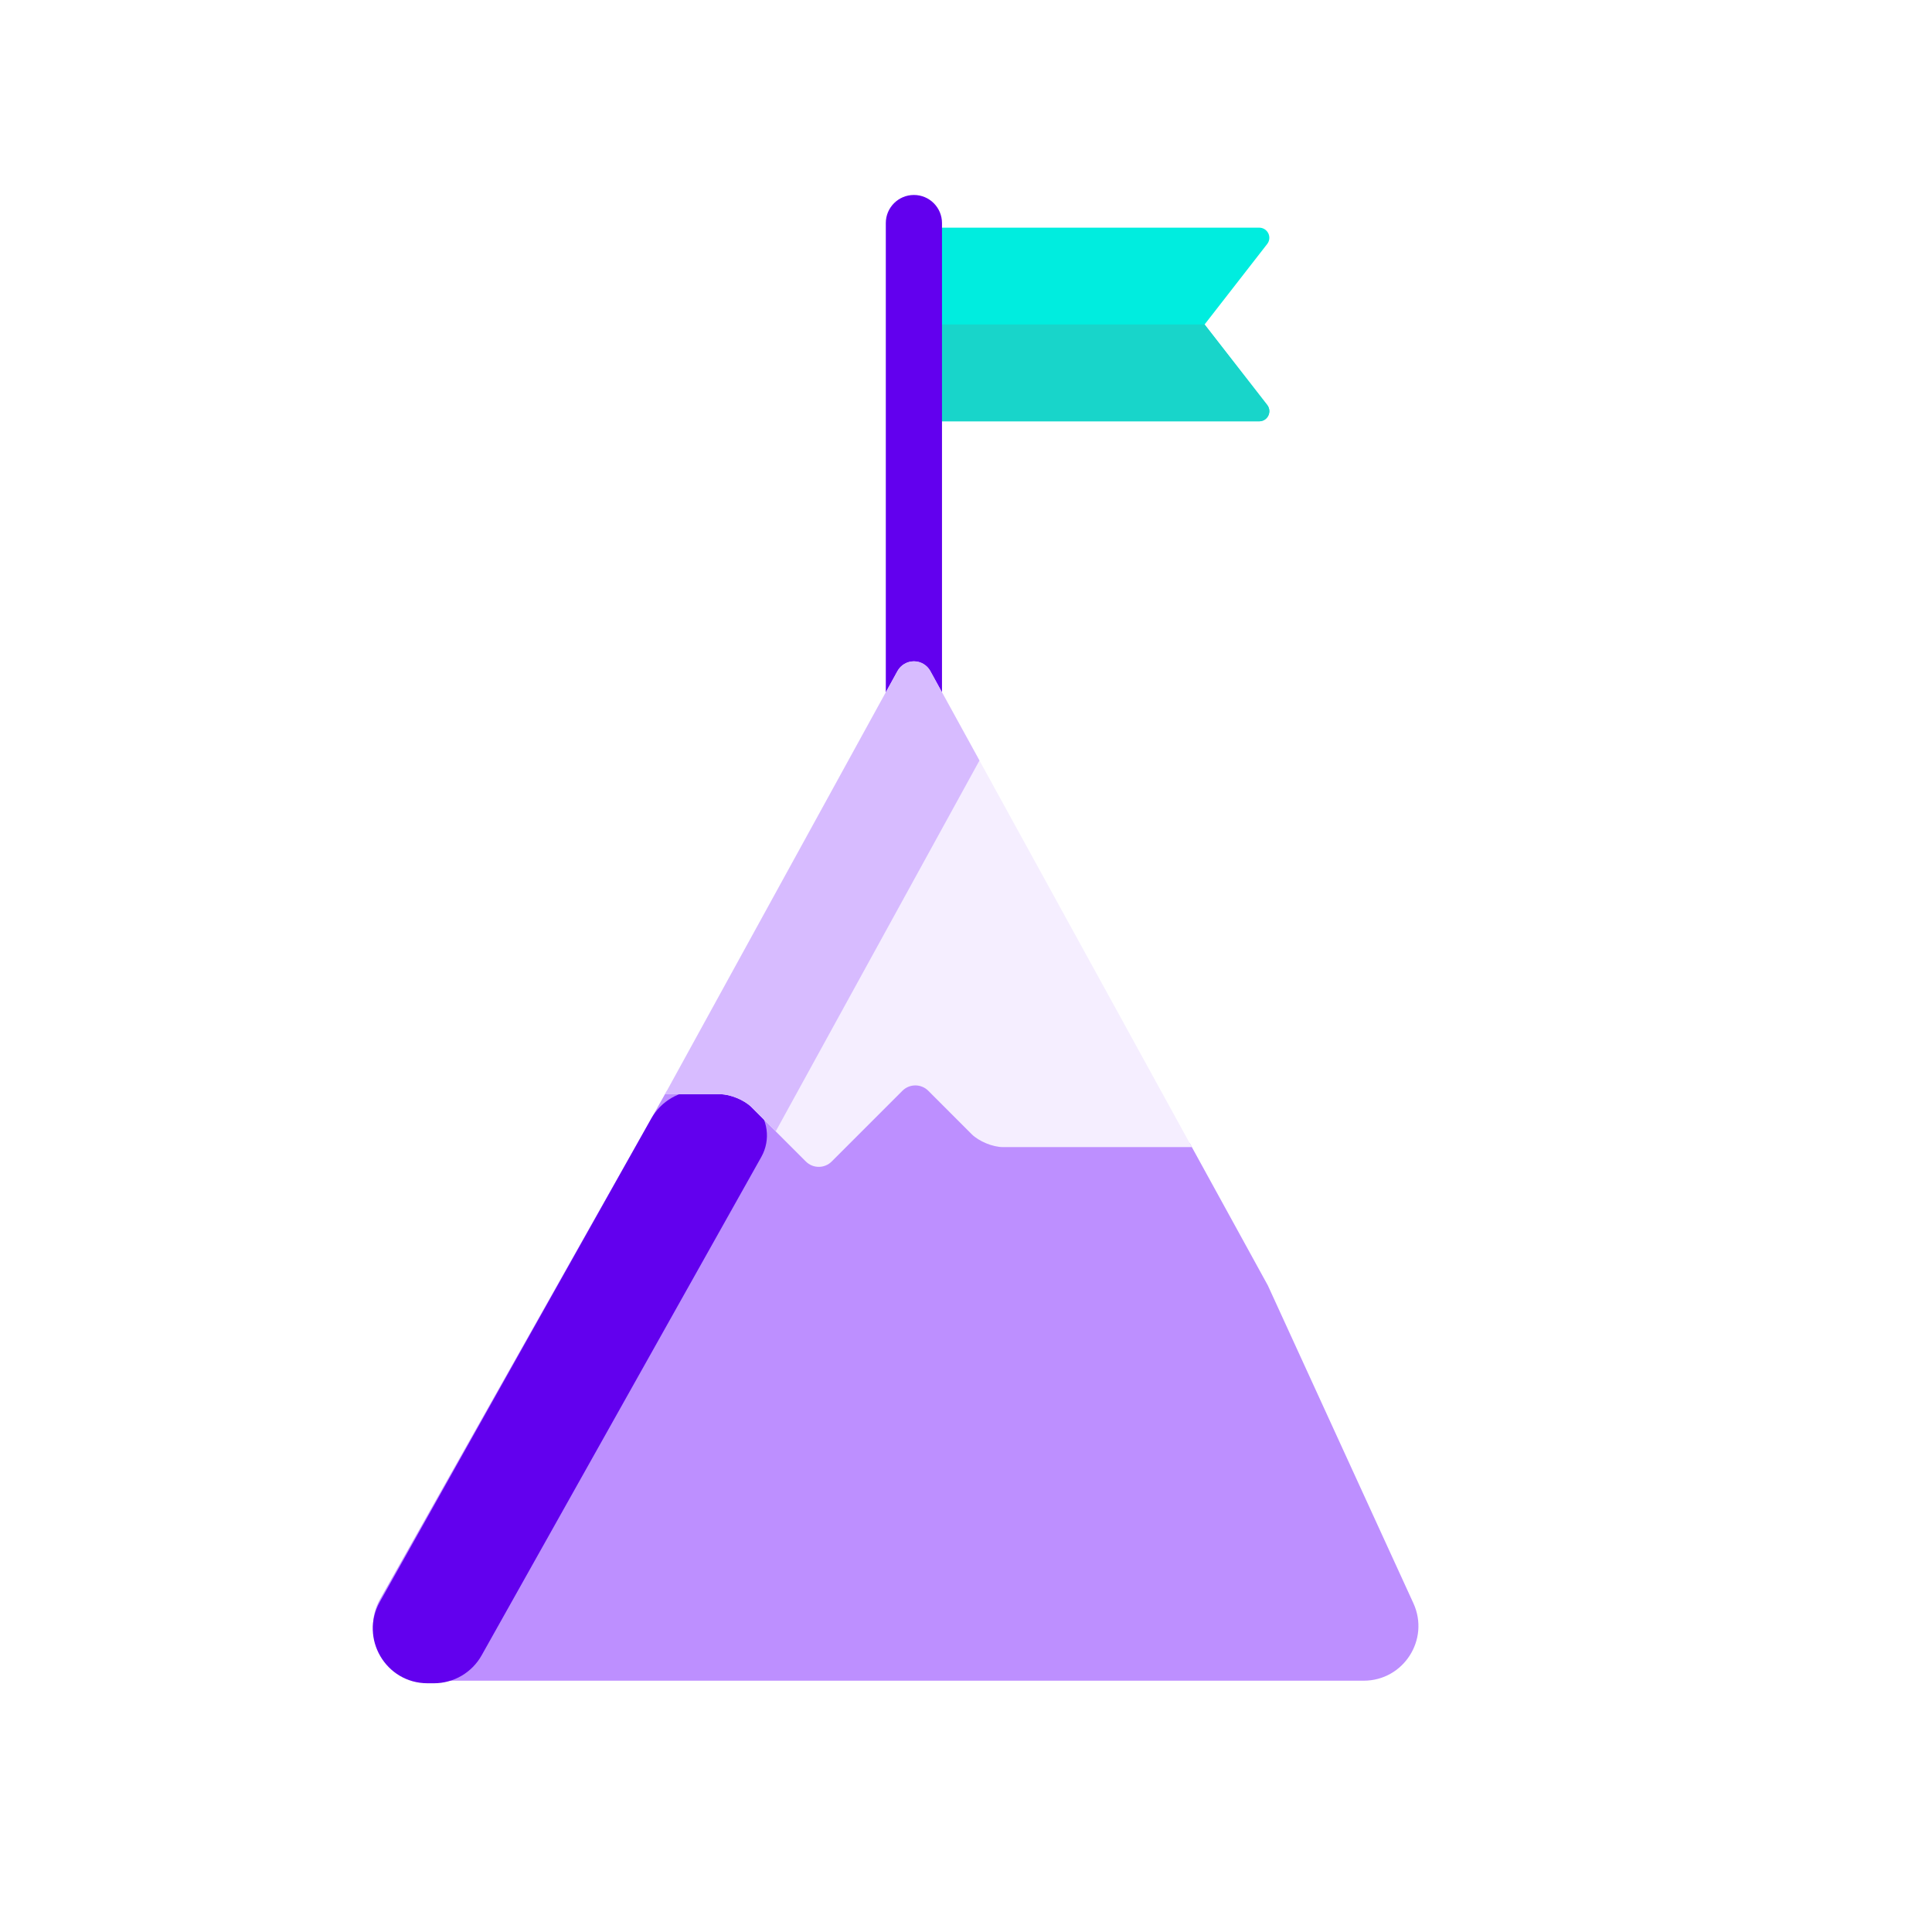
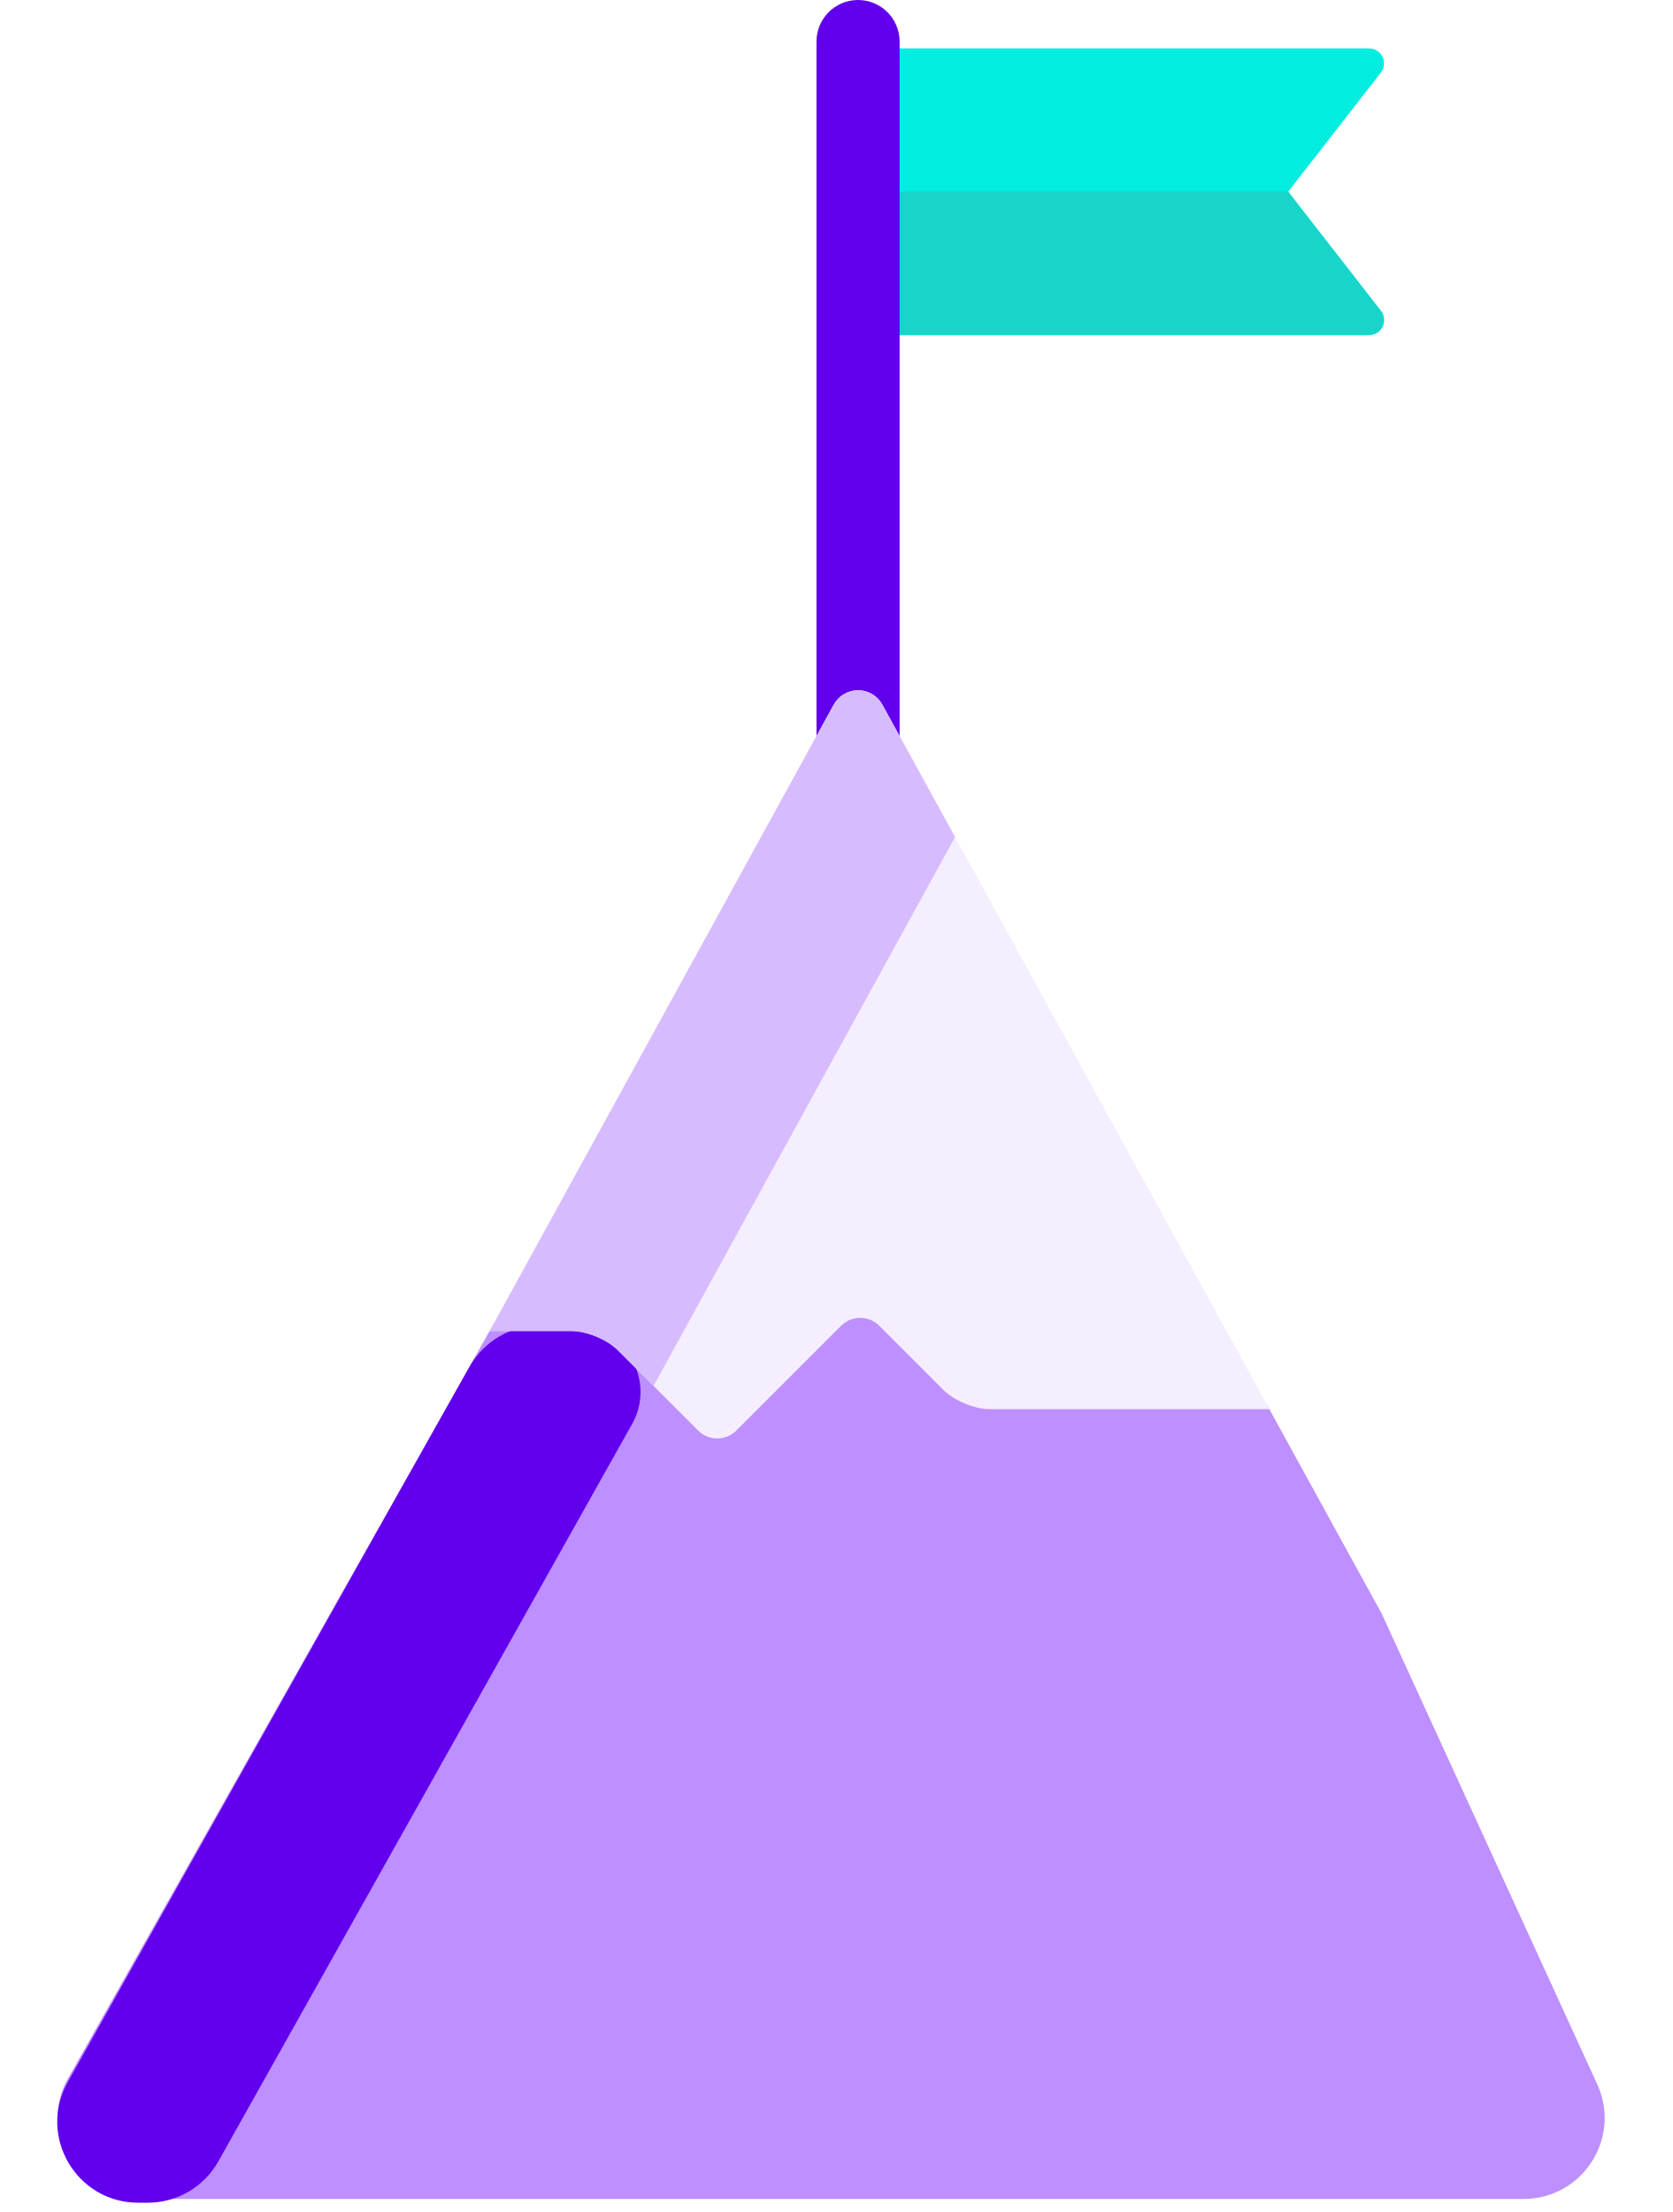
- <svg xmlns="http://www.w3.org/2000/svg" width="106" height="106" viewBox="0 0 106 106" fill="none">
-   <path d="M66.09 17.803L69.526 13.386C69.656 13.219 69.679 12.992 69.586 12.802C69.493 12.611 69.3 12.491 69.088 12.491H51.478V23.115H69.088C69.3 23.115 69.493 22.994 69.586 22.804C69.679 22.614 69.656 22.387 69.526 22.22L66.09 17.803Z" fill="#00EDDF" />
-   <path d="M69.526 22.22L66.09 17.803H51.478V23.116H69.088C69.3 23.116 69.493 22.995 69.586 22.804C69.679 22.614 69.656 22.387 69.526 22.22Z" fill="#18D5CA" />
-   <path d="M49.421 36.916C49.566 36.653 49.842 36.49 50.142 36.49C50.442 36.49 50.718 36.653 50.862 36.916L51.683 38.41V12.238C51.683 11.387 50.993 10.697 50.142 10.697C49.291 10.697 48.6 11.387 48.6 12.238V38.41L49.421 36.916Z" fill="#6200EE" />
-   <path d="M37.832 92.212H57.649H74.82C77.005 92.212 78.457 89.95 77.547 87.963L69.562 70.528L65.278 62.73H55.02C54.524 62.73 53.809 62.434 53.458 62.084L51.073 59.698C50.846 59.471 50.543 59.346 50.221 59.346C49.898 59.346 49.595 59.471 49.368 59.698L45.483 63.583C45.334 63.732 45.135 63.815 44.922 63.815C44.709 63.815 44.509 63.732 44.36 63.583L41.375 60.598C40.945 60.168 40.131 59.831 39.523 59.831H36.598L20.855 87.738C19.727 89.738 21.172 92.212 23.468 92.212H37.832Z" fill="#BD8FFF" />
-   <path d="M23.809 92.353C24.894 92.353 25.894 91.767 26.425 90.821L41.771 63.474C42.298 62.535 42.136 61.36 41.375 60.598C40.944 60.168 40.131 59.831 39.523 59.831H38.354C37.27 59.831 36.269 60.416 35.738 61.362L20.841 87.884C19.718 89.883 21.163 92.353 23.457 92.353H23.809Z" fill="#6200EE" />
-   <path d="M39.523 60.036C40.073 60.036 40.841 60.355 41.23 60.743L44.215 63.728C44.604 64.117 45.24 64.117 45.629 63.728L49.514 59.843C49.903 59.455 50.539 59.455 50.928 59.843L53.313 62.229C53.702 62.618 54.47 62.936 55.02 62.936H65.391L51.042 36.817C50.862 36.489 50.517 36.284 50.142 36.284C49.767 36.284 49.422 36.489 49.241 36.817L36.486 60.036H39.523V60.036Z" fill="#F5EEFF" />
-   <path d="M39.523 60.036C40.073 60.036 40.841 60.355 41.23 60.743L42.56 62.073L53.739 41.725L51.042 36.817C50.862 36.489 50.517 36.284 50.142 36.284C49.767 36.284 49.422 36.489 49.241 36.817L36.486 60.036H39.523V60.036Z" fill="#D7BBFF" />
+ <svg xmlns="http://www.w3.org/2000/svg" width="62" height="82" viewBox="0 0 62 82" fill="none">
+   <path d="M47.758 7.106L51.194 2.69C51.324 2.522 51.348 2.296 51.255 2.105C51.162 1.915 50.969 1.794 50.757 1.794H33.147V12.419H50.757C50.968 12.419 51.162 12.298 51.255 12.107C51.348 11.917 51.324 11.691 51.194 11.523L47.758 7.106Z" fill="#00EDDF" />
+   <path d="M51.194 11.523L47.758 7.107H33.147V12.419H50.757C50.968 12.419 51.162 12.298 51.255 12.108C51.348 11.917 51.324 11.691 51.194 11.523Z" fill="#18D5CA" />
+   <path d="M31.09 26.22C31.235 25.957 31.511 25.793 31.811 25.793C32.111 25.793 32.387 25.957 32.532 26.22L33.352 27.714V1.541C33.352 0.69 32.662 0 31.811 0C30.96 0 30.27 0.69 30.27 1.541V27.714L31.09 26.22Z" fill="#6200EE" />
+   <path d="M19.501 81.516H39.318H56.489C58.674 81.516 60.126 79.254 59.216 77.267L51.231 59.831L46.947 52.034H36.689C36.193 52.034 35.478 51.738 35.127 51.387L32.742 49.002C32.515 48.775 32.212 48.65 31.89 48.65C31.567 48.65 31.264 48.775 31.037 49.002L27.152 52.887C27.003 53.036 26.803 53.118 26.591 53.118C26.378 53.118 26.178 53.036 26.029 52.887L23.044 49.901C22.614 49.471 21.8 49.134 21.192 49.134H18.267L2.524 77.042C1.396 79.042 2.841 81.516 5.137 81.516H19.501Z" fill="#BD8FFF" />
+   <path d="M5.478 81.656C6.563 81.656 7.563 81.07 8.094 80.124L23.44 52.778C23.967 51.838 23.805 50.663 23.044 49.902V49.902C22.613 49.471 21.8 49.134 21.192 49.134H20.023C18.938 49.134 17.938 49.72 17.407 50.665L2.51 77.187C1.387 79.187 2.832 81.656 5.126 81.656H5.478Z" fill="#6200EE" />
+   <path d="M21.192 49.34C21.742 49.34 22.51 49.658 22.899 50.047L25.884 53.032C26.273 53.421 26.909 53.421 27.298 53.032L31.183 49.147C31.572 48.758 32.208 48.758 32.597 49.147L34.982 51.532C35.371 51.921 36.139 52.239 36.689 52.239H47.06L32.712 26.121C32.531 25.792 32.186 25.588 31.811 25.588C31.436 25.588 31.091 25.792 30.91 26.121L18.155 49.34H21.192V49.34Z" fill="#F5EEFF" />
+   <path d="M21.192 49.34C21.742 49.34 22.51 49.658 22.899 50.047L24.229 51.377L35.408 31.028L32.712 26.121C32.531 25.792 32.186 25.588 31.811 25.588C31.436 25.588 31.091 25.792 30.91 26.121L18.155 49.34H21.192V49.34Z" fill="#D7BBFF" />
</svg>
